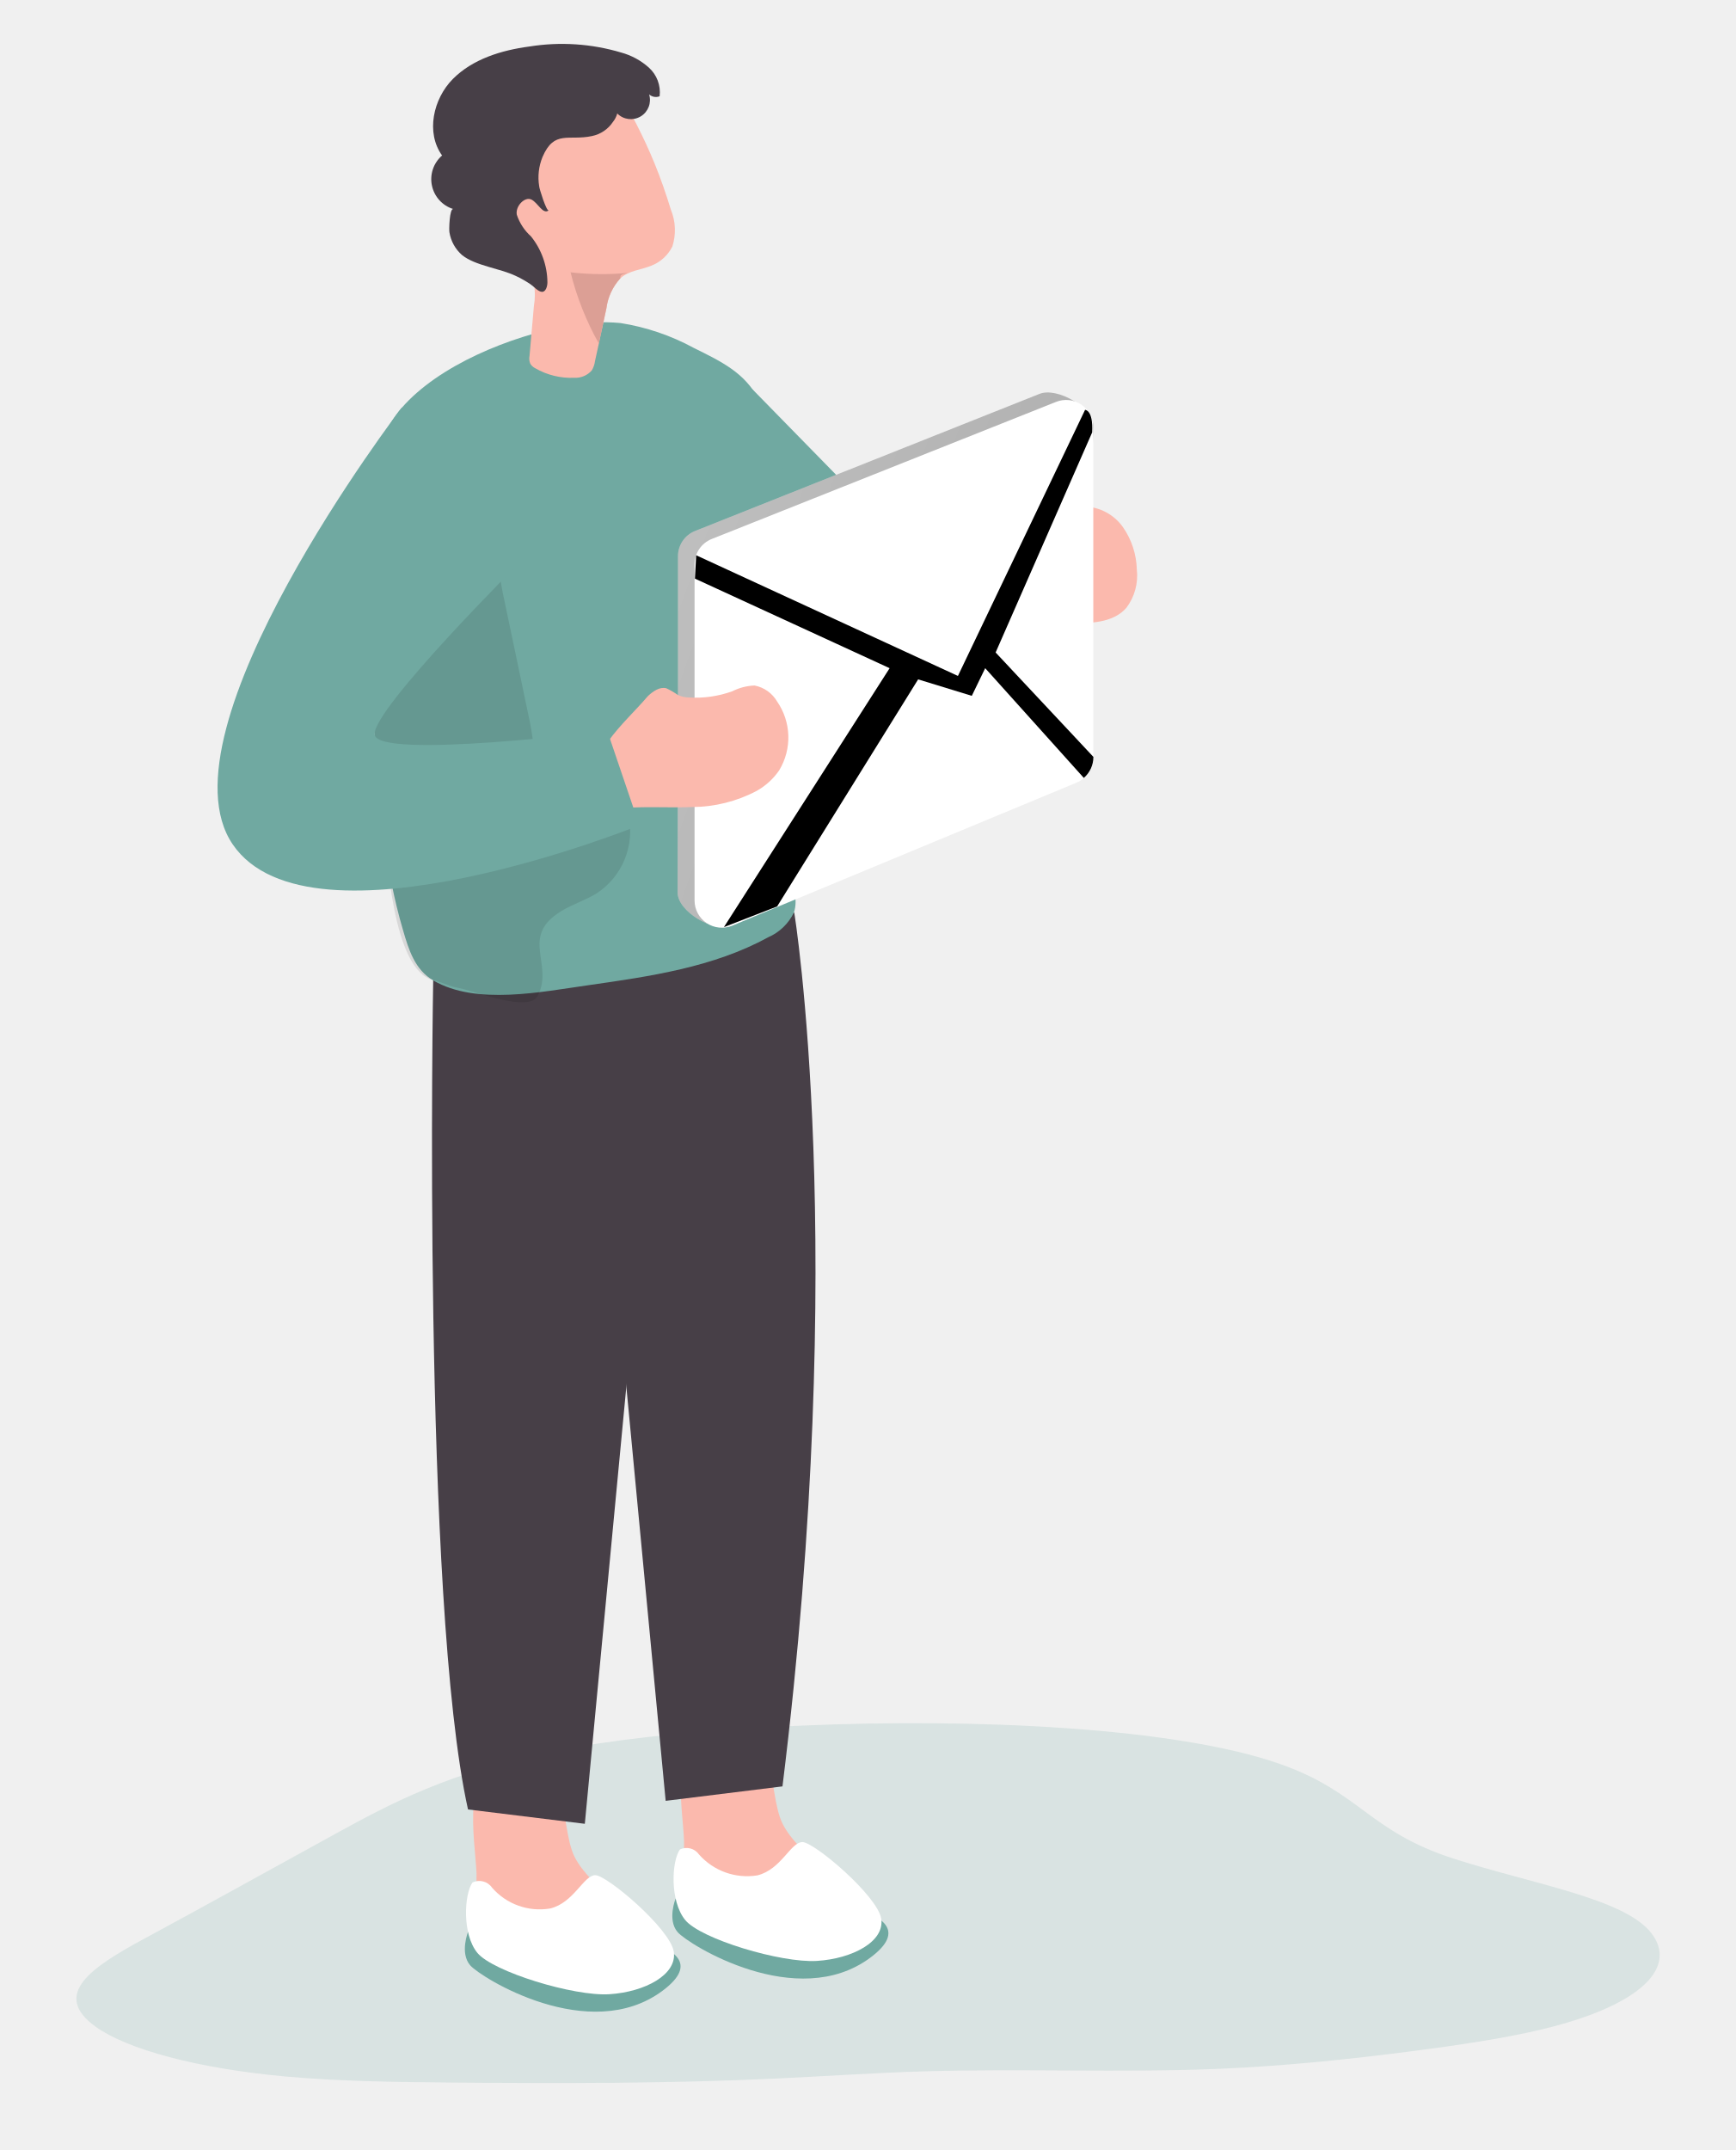
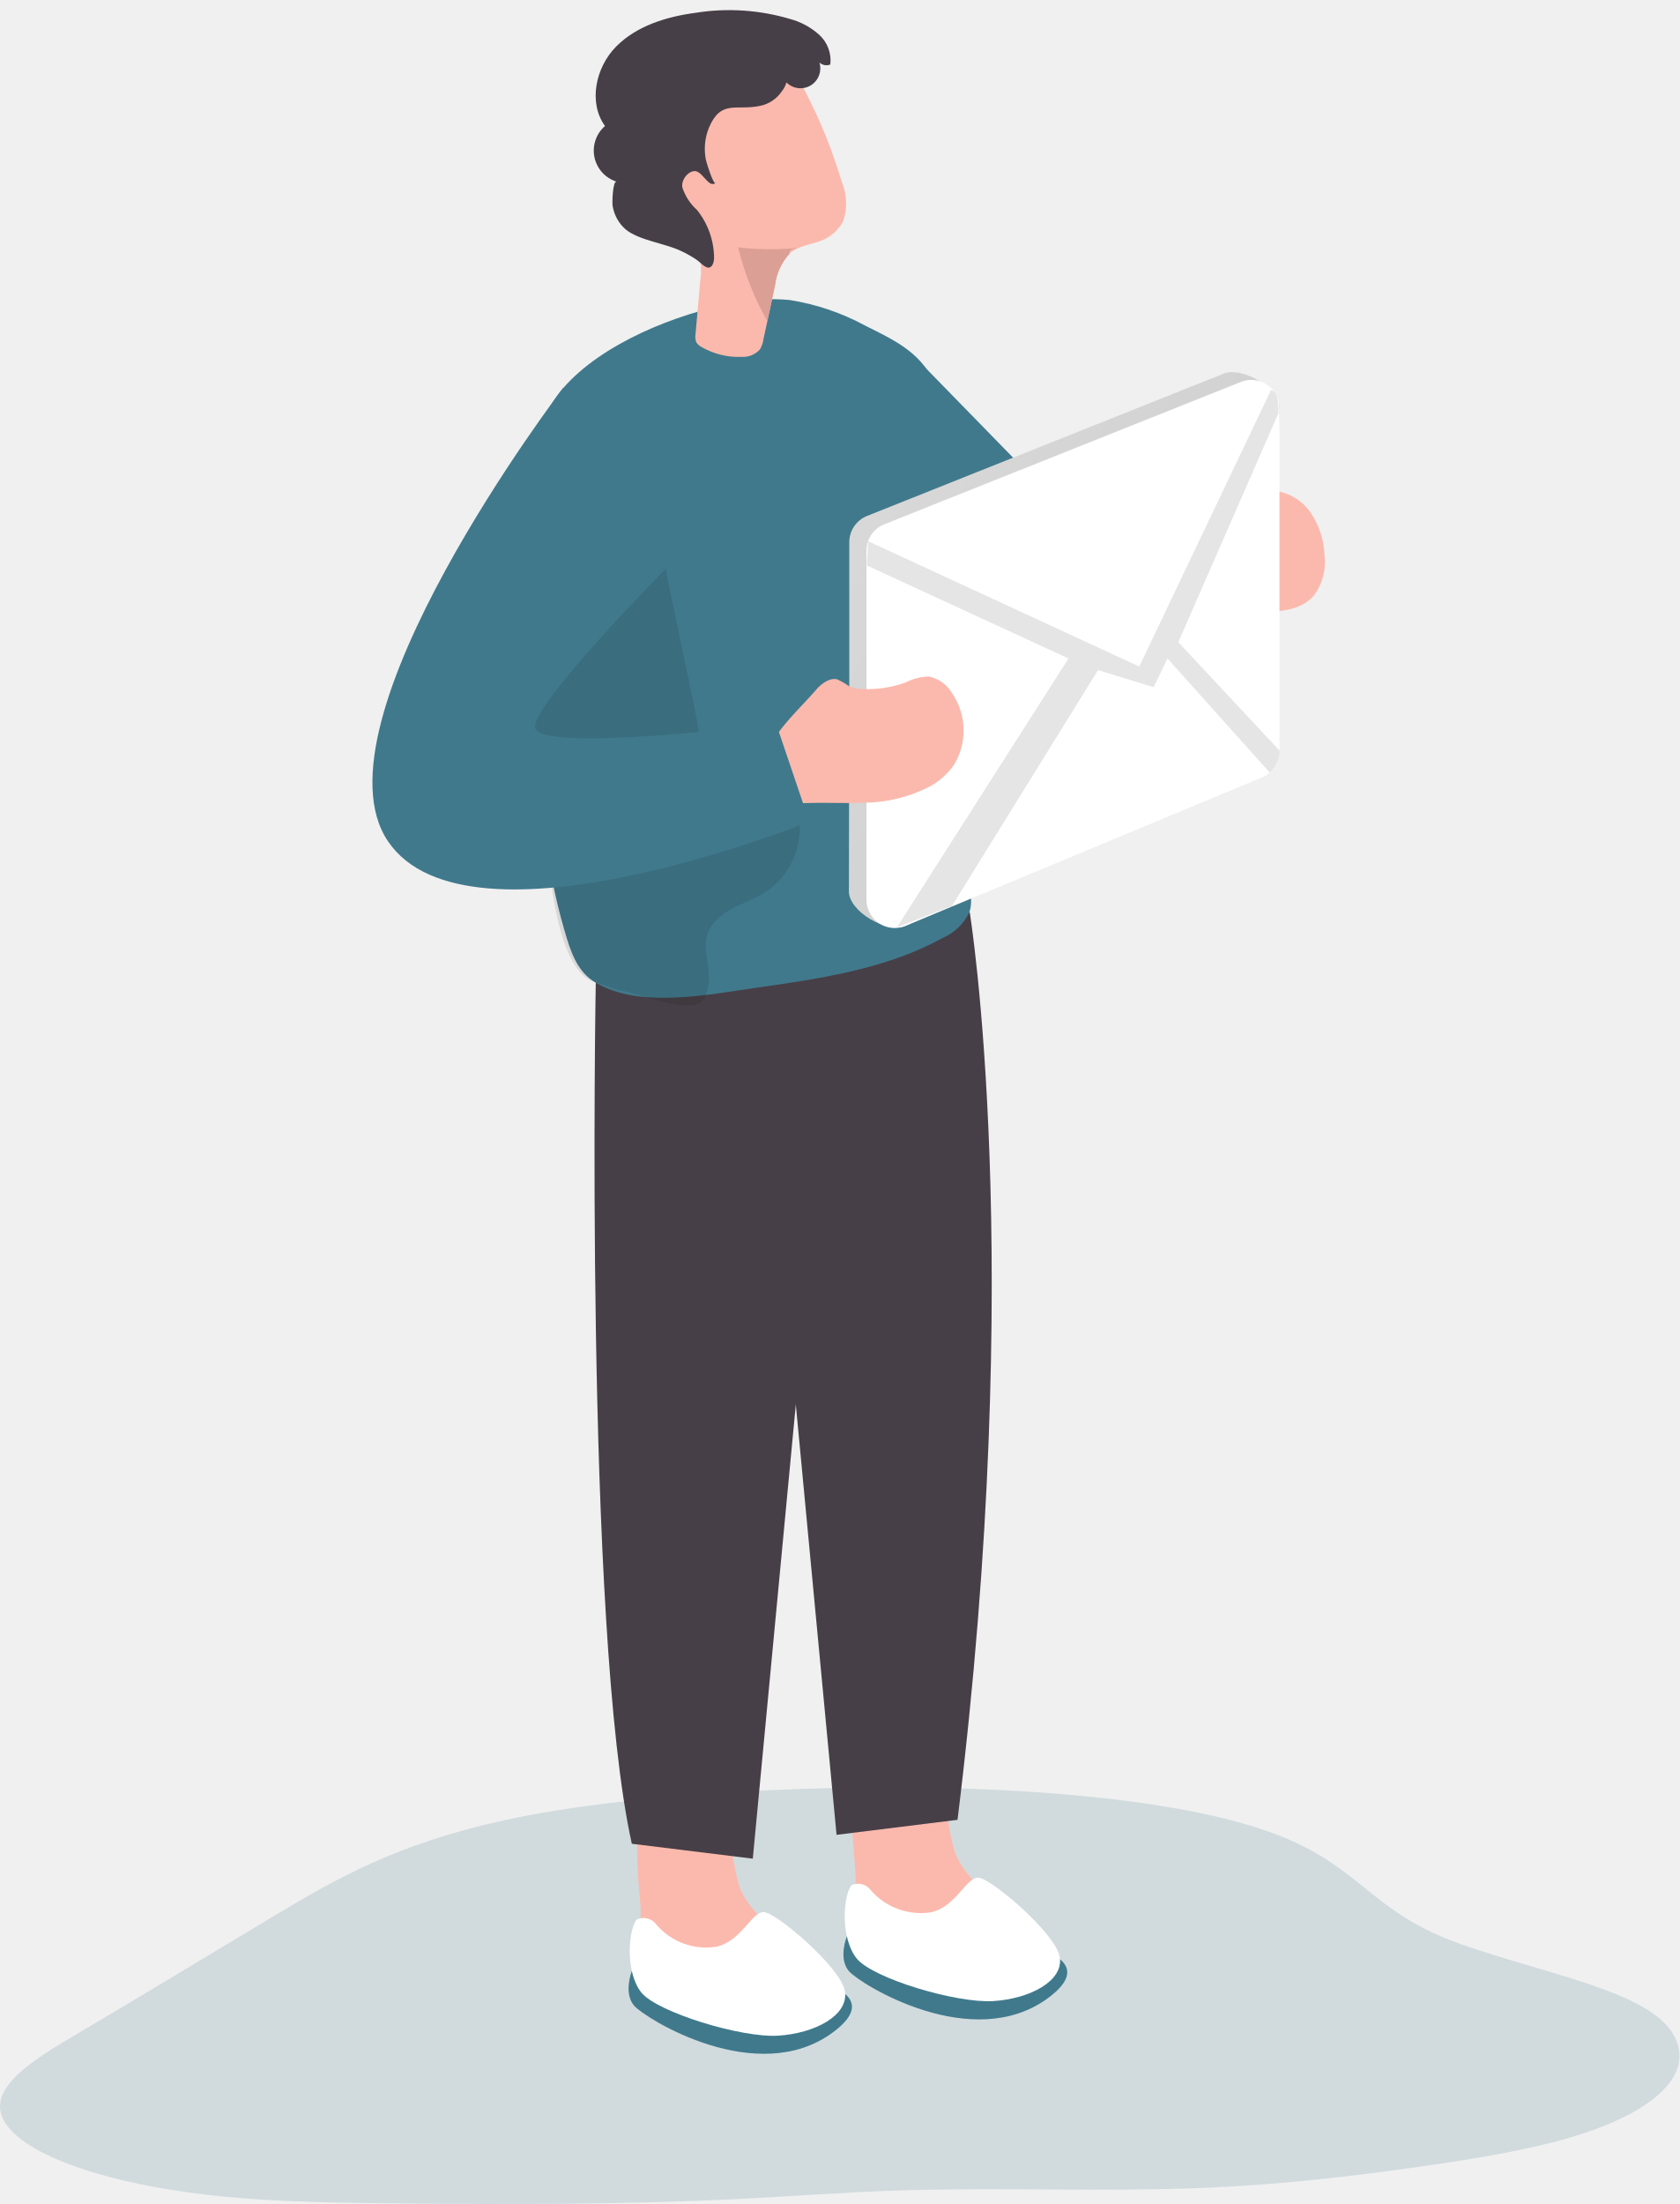
- <svg xmlns="http://www.w3.org/2000/svg" xmlns:xlink="http://www.w3.org/1999/xlink" width="181.44" height="224.69">
+ <svg xmlns="http://www.w3.org/2000/svg" width="125" height="164" viewBox="0 0 125 164" fill="none">
+   <path opacity="0.18" d="M41.381 134.722C40.044 134.937 38.761 135.178 37.541 135.443C29.476 137.201 24.841 139.901 20.497 142.502C15.463 145.516 10.49 148.54 5.39 151.546C1.165 154.034 -2.011 156.371 1.519 159.148C3.999 161.095 9.545 162.746 16.496 163.434C20.743 163.856 25.328 163.92 29.822 163.96C38.27 164.035 46.749 164.044 55.052 163.622C59.004 163.421 62.898 163.124 66.888 162.993C74.611 162.742 82.491 163.124 90.16 162.776C95.502 162.532 100.567 161.939 105.402 161.262C109.035 160.748 112.607 160.175 115.598 159.402C123.521 157.354 126.458 154.036 124.327 151.067C122.196 148.098 115.003 146.871 108.728 144.667C102.015 142.309 101.374 138.945 95.014 136.51C86.796 133.361 70.951 132.557 57.268 133.211C51.719 133.466 46.223 133.936 41.381 134.722Z" fill="#40798C" />
+   <path d="M63.676 139.606C63.645 140.904 63.897 142.194 64.414 143.385C65.05 144.494 66.007 145.383 67.157 145.936C69.621 147.222 72.484 147.505 75.151 146.727C75.515 146.654 75.841 146.455 76.073 146.165C76.215 145.925 76.272 145.643 76.235 145.366C76.176 143.888 75.188 142.638 74.141 141.603C73.094 140.567 71.928 139.606 71.265 138.282C70.041 135.798 70.948 129.194 66.28 130.259C62.349 131.139 63.573 136.855 63.676 139.606Z" fill="#FBB9AD" />
+   <path d="M63.026 144.087C63.026 144.087 62.363 145.721 63.181 146.675C64 147.629 72.385 152.857 78.034 148.65C83.683 144.442 70.357 143.895 70.357 143.895L63.026 144.087Z" fill="#40798C" />
+   <path d="M63.358 140.286C63.611 140.166 63.897 140.139 64.167 140.211C64.437 140.283 64.673 140.448 64.833 140.678C65.385 141.305 66.087 141.782 66.872 142.064C67.657 142.345 68.501 142.423 69.324 142.29C71.16 141.847 71.891 139.724 72.798 139.717C73.705 139.709 78.587 143.865 78.874 145.633C79.162 147.4 76.662 148.731 73.911 148.901C71.16 149.071 64.944 147.208 63.756 145.729C62.569 144.25 62.717 141.196 63.358 140.286Z" fill="white" />
+   <path d="M47.68 142.15C47.638 143.445 47.877 144.735 48.381 145.928C49.015 147.037 49.973 147.924 51.124 148.472C53.587 149.762 56.452 150.045 59.118 149.264C59.482 149.196 59.809 148.999 60.04 148.709C60.173 148.465 60.232 148.187 60.21 147.91C60.151 146.431 59.155 145.174 58.108 144.139C57.061 143.104 55.896 142.15 55.232 140.848C54.008 138.356 54.915 131.753 50.254 132.81C46.36 133.698 47.57 139.406 47.68 142.15Z" fill="#FBB9AD" />
+   <path d="M47.031 146.646C47.031 146.646 46.375 148.28 47.186 149.234C47.997 150.188 56.382 155.416 62.016 151.208C67.65 147.001 54.361 146.468 54.361 146.468L47.031 146.646Z" fill="#40798C" />
+   <path d="M47.363 142.845C47.62 142.717 47.914 142.687 48.191 142.759C48.469 142.831 48.712 143 48.875 143.237C49.421 143.869 50.121 144.349 50.906 144.631C51.691 144.914 52.536 144.989 53.358 144.849C55.187 144.405 55.932 142.283 56.832 142.275C57.732 142.268 62.621 146.424 62.886 148.191C63.152 149.959 60.674 151.297 57.923 151.474C55.173 151.652 48.934 149.729 47.746 148.28C46.559 146.831 46.729 143.762 47.363 142.845Z" fill="white" />
+   <path d="M44.339 73.127C44.339 73.127 43.476 121.193 47.023 137.195L56.027 138.304L62.259 72.521L44.339 73.127Z" fill="#473F47" />
+   <path d="M72.171 67.877C72.171 67.877 76.404 93.796 71.264 135.413L62.26 136.53L56.028 70.716L72.171 67.877Z" fill="#473F47" />
+   <path d="M82.717 47.238C82.614 48.976 82.053 50.484 80.541 50.987C80.417 51.033 80.288 51.068 80.158 51.091C77.392 51.645 73.764 49.538 71.235 47.697C70.176 46.934 69.162 46.112 68.196 45.234V26.673L81.648 40.457C82.363 42.646 82.724 44.935 82.717 47.238Z" fill="#40798C" />
+   <path d="M71.323 47.615C71.323 48.488 71.426 49.361 71.433 50.226C71.433 55.018 70.327 59.965 71.751 64.668C72.068 65.718 72.488 66.842 72.149 67.877C71.735 68.738 71.025 69.421 70.15 69.8C65.932 72.114 61.057 72.817 56.308 73.497C52.731 74 47.658 75.072 44.354 73.135C42.938 72.314 42.459 70.783 42.016 69.252C40.578 64.387 40.158 59.159 39.804 54.13C39.759 53.465 39.708 52.799 39.671 52.134C39.396 47.544 39.302 42.952 39.391 38.357C39.457 35.022 39.715 31.421 41.891 28.907C44.774 25.557 50.357 23.338 54.605 22.555C55.977 22.271 57.384 22.194 58.779 22.325C60.757 22.638 62.668 23.289 64.428 24.248C66.529 25.291 68.403 26.178 69.435 28.263C70.57 30.675 71.361 33.233 71.787 35.865C72.183 38.333 72.24 40.843 71.957 43.327C71.824 44.539 71.522 45.752 71.397 46.965C71.35 47.178 71.326 47.397 71.323 47.615Z" fill="#40798C" />
+   <path opacity="0.1" d="M51.832 74.739C50.445 75.146 47.252 73.867 46.19 73.689C45.549 73.571 44.974 73.253 44.339 73.105C41.175 72.314 40.799 63.388 40.49 60.992C39.671 54.648 38.41 48.074 38.322 41.714C38.178 39.261 38.46 36.802 39.155 34.445C39.959 32.131 41.603 30.008 43.904 29.151C47.953 27.672 49.155 40.516 49.708 43.201C50.401 46.528 51.109 49.856 51.795 53.176C52.297 55.609 52.016 57.554 53.941 59.358C54.067 59.505 54.238 59.607 54.428 59.647C54.597 59.648 54.764 59.607 54.914 59.528C55.722 59.183 56.582 58.978 57.459 58.922C57.852 58.864 58.254 58.929 58.609 59.107C58.818 59.255 58.995 59.444 59.129 59.663C59.264 59.881 59.353 60.125 59.391 60.379C59.64 61.513 59.539 62.696 59.102 63.771C58.664 64.846 57.911 65.762 56.943 66.398C56.072 66.938 55.091 67.234 54.221 67.766C50.954 69.755 53.69 71.885 52.385 74.34C52.325 74.441 52.245 74.528 52.15 74.597C52.055 74.666 51.946 74.714 51.832 74.739Z" fill="#020202" />
+   <path d="M62.776 16.409C62.44 17.084 61.867 17.611 61.168 17.888C60.349 18.221 59.427 18.265 58.771 18.864C58.18 19.51 57.804 20.324 57.694 21.194C57.503 22.096 57.311 22.991 57.112 23.893C57.016 24.344 56.913 24.795 56.817 25.246C56.784 25.507 56.698 25.759 56.566 25.986C56.398 26.178 56.188 26.329 55.953 26.428C55.718 26.526 55.464 26.57 55.209 26.555C54.156 26.601 53.112 26.344 52.2 25.816C52.045 25.737 51.915 25.616 51.824 25.468C51.745 25.279 51.724 25.07 51.765 24.869C51.876 23.575 51.986 22.281 52.104 20.987C52.289 19.922 52.121 18.826 51.625 17.866C50.63 15.781 49.553 13.695 49.162 11.396C48.92 10.331 49.013 9.218 49.427 8.209C49.805 7.561 50.314 7 50.921 6.562C51.528 6.124 52.22 5.818 52.953 5.665C54.843 5.083 56.861 5.063 58.764 5.606C59.501 5.85 59.685 6.345 60.017 6.974C60.519 7.957 60.983 8.963 61.404 9.991C61.876 11.152 62.289 12.342 62.657 13.555C63.032 14.463 63.074 15.474 62.776 16.409Z" fill="#FBB9AD" />
+   <path d="M91.412 35.932C91.53 35.739 91.766 35.525 91.957 35.658C92.034 35.733 92.088 35.828 92.112 35.932C92.225 36.128 92.388 36.29 92.583 36.403C92.778 36.516 93 36.575 93.226 36.575C93.661 36.575 94.111 36.508 94.561 36.501C95.142 36.523 95.71 36.678 96.221 36.955C96.733 37.232 97.174 37.623 97.51 38.098C98.179 39.062 98.55 40.201 98.58 41.374C98.698 42.427 98.411 43.485 97.776 44.332C96.736 45.523 94.937 45.552 93.351 45.501L91.921 45.449C91.583 45.49 91.242 45.401 90.968 45.199C90.694 44.997 90.507 44.697 90.446 44.362C89.848 42.934 88.786 41.507 89.524 40.065C90.158 38.83 90.541 37.026 91.412 35.932Z" fill="#FBB9AD" />
+   <path d="M63.211 51.076V40.339C63.211 39.919 63.337 39.51 63.573 39.163C63.808 38.816 64.142 38.548 64.531 38.394L91.08 27.797C92.459 27.25 95.254 28.884 95.254 30.371L93.949 55.276C93.949 55.692 93.826 56.098 93.597 56.444C93.367 56.79 93.04 57.061 92.658 57.221L67.385 68.897C66.006 69.467 63.182 67.825 63.182 66.331L63.211 51.076Z" fill="white" />
+   <path d="M63.211 51.076V40.339C63.211 39.919 63.337 39.51 63.573 39.163C63.808 38.816 64.142 38.548 64.531 38.394L91.08 27.797C92.459 27.25 95.254 28.884 95.254 30.371L93.949 55.276C93.949 55.692 93.826 56.098 93.597 56.444C93.367 56.79 93.04 57.061 92.658 57.221L67.385 68.897C66.006 69.467 63.182 67.825 63.182 66.331L63.211 51.076Z" fill="url(#paint0_linear)" fill-opacity="0.6" />
+   <path d="M64.486 51.712V40.968C64.487 40.547 64.613 40.137 64.849 39.789C65.084 39.441 65.417 39.172 65.806 39.015L92.355 28.419C92.673 28.292 93.017 28.245 93.357 28.282C93.697 28.319 94.022 28.44 94.305 28.632C94.588 28.825 94.82 29.084 94.98 29.387C95.14 29.69 95.224 30.028 95.224 30.371V55.905C95.224 56.32 95.102 56.725 94.872 57.07C94.642 57.415 94.316 57.684 93.933 57.842L67.385 68.897C67.066 69.028 66.72 69.079 66.377 69.044C66.034 69.009 65.705 68.891 65.419 68.699C65.133 68.507 64.898 68.247 64.735 67.942C64.573 67.638 64.487 67.298 64.486 66.953V51.712Z" fill="white" />
+   <path d="M58.197 6.781C57.822 7.347 57.238 7.741 56.574 7.876C54.775 8.26 53.676 7.38 52.769 9.488C52.474 10.206 52.385 10.992 52.511 11.758C52.511 11.913 53.072 13.718 53.248 13.621C52.784 13.954 52.43 13.052 51.921 12.786C51.412 12.52 50.66 13.289 50.785 13.954C50.997 14.597 51.373 15.174 51.877 15.626C52.685 16.632 53.132 17.883 53.145 19.175C53.145 19.478 53.027 19.915 52.732 19.915C52.437 19.915 52.091 19.493 51.855 19.338C51.487 19.087 51.1 18.867 50.697 18.68C49.458 18.088 47.599 17.903 46.567 17.075C46.049 16.622 45.705 16.002 45.594 15.322C45.549 15.167 45.594 13.415 45.896 13.518C45.484 13.391 45.114 13.156 44.823 12.838C44.532 12.519 44.332 12.127 44.243 11.705C44.154 11.282 44.18 10.843 44.318 10.434C44.455 10.024 44.7 9.659 45.026 9.377C43.757 7.61 44.34 4.992 45.859 3.461C47.378 1.93 49.583 1.243 51.759 0.954C54.121 0.575 56.538 0.735 58.831 1.42C59.622 1.636 60.351 2.034 60.962 2.581C61.268 2.857 61.504 3.202 61.649 3.588C61.794 3.975 61.844 4.39 61.796 4.8C61.66 4.854 61.512 4.869 61.369 4.843C61.225 4.817 61.092 4.75 60.984 4.652C61.082 4.968 61.071 5.308 60.953 5.617C60.835 5.926 60.618 6.186 60.335 6.356C60.052 6.527 59.72 6.597 59.393 6.556C59.065 6.515 58.761 6.365 58.529 6.131C58.465 6.368 58.352 6.59 58.197 6.781Z" fill="#473F47" />
+   <path d="M59.346 18.45L59.036 18.539C58.946 18.549 58.863 18.591 58.8 18.657C58.767 18.723 58.754 18.798 58.764 18.872C58.173 19.518 57.796 20.332 57.687 21.201C57.495 22.103 57.303 22.998 57.104 23.9C56.136 22.175 55.405 20.327 54.929 18.406C56.396 18.575 57.876 18.59 59.346 18.45Z" fill="#DC9F95" />
+   <path d="M60.888 51.157C61.279 50.788 61.795 50.418 62.312 50.551C62.627 50.697 62.928 50.873 63.211 51.076C63.469 51.192 63.747 51.255 64.03 51.261C65.174 51.335 66.322 51.172 67.4 50.78C67.932 50.511 68.515 50.359 69.111 50.336C69.472 50.406 69.814 50.552 70.114 50.765C70.414 50.978 70.666 51.253 70.851 51.571C71.386 52.348 71.687 53.262 71.715 54.206C71.744 55.149 71.501 56.081 71.013 56.888C70.565 57.545 69.972 58.089 69.281 58.478C67.746 59.292 66.038 59.721 64.303 59.728C62.577 59.802 60.829 59.669 59.14 59.802C58.737 59.878 58.321 59.821 57.953 59.639C57.747 59.448 57.588 59.212 57.488 58.949C57.389 58.686 57.351 58.403 57.378 58.123C57.312 56.822 57.09 55.72 57.857 54.611C58.786 53.331 59.885 52.333 60.888 51.157Z" fill="#FBB9AD" />
+   <path d="M41.891 28.892C41.891 28.892 22.886 53.812 28.889 62.619C34.892 71.426 60.231 61.14 60.231 61.14L57.761 53.849C57.761 53.849 39.958 56.105 39.826 54.115C39.693 52.126 51.116 40.723 51.116 40.723C51.116 40.723 53.181 23.945 41.891 28.892Z" fill="#40798C" />
+   <path d="M64.612 40.272L84.788 49.597L94.589 29.032C94.589 29.032 95.231 29.032 95.135 30.777L87.694 47.785L95.231 55.853C95.231 56.161 95.166 56.466 95.039 56.747C94.911 57.028 94.725 57.278 94.493 57.48L86.89 48.998L85.858 51.135L81.721 49.863L70.85 67.411L66.75 69.008L79.523 48.998L64.516 42.077L64.612 40.272Z" fill="url(#paint1_linear)" fill-opacity="0.1" />
  <defs>
-     <linearGradient y2="-1.313" x2="-3.4" y1="1.357" x1="2.343" id="linear-gradient">
+     <linearGradient id="paint0_linear" x1="138.322" y1="83.768" x2="-46.116" y2="-26.134" gradientUnits="userSpaceOnUse">
      <stop offset="0.01" />
-       <stop stop-opacity="0.69" offset="0.13" />
-       <stop stop-opacity="0.32" offset="0.25" />
-       <stop stop-opacity="0" offset="1" />
+       <stop offset="0.13" stop-opacity="0.69" />
+       <stop offset="0.25" stop-opacity="0.32" />
+       <stop offset="1" stop-opacity="0" />
    </linearGradient>
-     <linearGradient xlink:href="#linear-gradient" y2="281.42" x2="227.89" y1="42.12" x1="145.12" id="linear-gradient-2" />
+     <linearGradient id="paint1_linear" x1="4521.93" y1="1712.82" x2="8531.08" y2="10618.7" gradientUnits="userSpaceOnUse">
+       <stop offset="0.01" />
+       <stop offset="0.13" stop-opacity="0.69" />
+       <stop offset="0.25" stop-opacity="0.32" />
+       <stop offset="1" stop-opacity="0" />
+     </linearGradient>
  </defs>
-   <g>
-     <rect fill="none" id="canvas_background" height="226.69" width="183.44" y="-1" x="-1" />
-   </g>
-   <g>
-     <path stroke="null" id="svg_1" opacity="0.18" fill="#70a9a1" d="m62.773,182.172a45.038,11.624 0 0 0 -5.084,0.875c-10.677,2.132 -16.814,5.409 -22.565,8.564c-6.666,3.657 -13.25,7.326 -20.002,10.973c-5.593,3.018 -9.798,5.854 -5.125,9.222c3.285,2.362 10.626,4.366 19.829,5.2c5.623,0.512 11.694,0.589 17.643,0.638c11.186,0.092 22.412,0.102 33.405,-0.409c5.232,-0.244 10.387,-0.605 15.67,-0.764c10.225,-0.304 20.658,0.159 30.812,-0.262c7.072,-0.297 13.779,-1.016 20.18,-1.837c4.81,-0.623 9.538,-1.319 13.499,-2.257c10.489,-2.484 14.379,-6.51 11.557,-10.112s-12.345,-5.09 -20.653,-7.764c-8.888,-2.861 -9.737,-6.942 -18.157,-9.897c-10.881,-3.82 -31.859,-4.795 -49.975,-4.002c-7.347,0.31 -14.623,0.88 -21.034,1.833z" />
-     <path id="svg_3" fill="#fbb9ad" d="m71.5,192.36a12.08,12.08 0 0 0 1,5.11a8.56,8.56 0 0 0 3.72,3.45a14.63,14.63 0 0 0 10.84,1.07a2.15,2.15 0 0 0 1.25,-0.76a1.68,1.68 0 0 0 0.22,-1.08c-0.08,-2 -1.42,-3.69 -2.84,-5.09s-3,-2.7 -3.9,-4.49c-1.66,-3.36 -0.43,-12.29 -6.76,-10.85c-5.33,1.19 -3.67,8.92 -3.53,12.64z" />
-     <path id="svg_4" fill="#70a9a1" d="m70.62,198.42s-0.9,2.21 0.21,3.5s12.48,8.36 20.14,2.67s-10.41,-6.43 -10.41,-6.43l-9.94,0.26z" />
-     <path id="svg_5" fill="#fff" d="m71.07,193.28a1.6,1.6 0 0 1 2,0.53a6.7,6.7 0 0 0 6.09,2.18c2.49,-0.6 3.48,-3.47 4.71,-3.48s7.85,5.61 8.24,8s-3,4.19 -6.73,4.42s-12.16,-2.29 -13.77,-4.29s-1.41,-6.13 -0.54,-7.36z" />
-     <path id="svg_6" fill="#fbb9ad" d="m49.81,195.8a12.08,12.08 0 0 0 0.95,5.11a8.48,8.48 0 0 0 3.72,3.44a14.58,14.58 0 0 0 10.84,1.07a2.09,2.09 0 0 0 1.25,-0.75a1.92,1.92 0 0 0 0.23,-1.08c-0.08,-2 -1.43,-3.7 -2.85,-5.1s-3,-2.69 -3.9,-4.45c-1.66,-3.37 -0.43,-12.3 -6.75,-10.87c-5.28,1.2 -3.64,8.92 -3.49,12.63z" />
-     <path id="svg_7" fill="#70a9a1" d="m48.93,201.88s-0.89,2.21 0.21,3.5s12.47,8.36 20.11,2.67s-10.38,-6.41 -10.38,-6.41l-9.94,0.24z" />
-     <path id="svg_8" fill="#fff" d="m49.38,196.74a1.62,1.62 0 0 1 2.05,0.53a6.59,6.59 0 0 0 6.08,2.18c2.48,-0.6 3.49,-3.47 4.71,-3.48s7.85,5.61 8.21,8s-3,4.2 -6.73,4.44s-12.19,-2.36 -13.8,-4.32s-1.38,-6.11 -0.52,-7.35z" />
-     <path id="svg_9" fill="#473f47" d="m45.28,102.46s-1.17,65 3.64,86.64l12.21,1.5l8.45,-88.96l-24.3,0.82z" />
-     <path id="svg_10" fill="#473f47" d="m83.02,95.36s5.74,35.05 -1.23,91.33l-12.21,1.51l-8.45,-89l21.89,-3.84z" />
-     <path id="svg_11" fill="#70a9a1" d="m97.32,67.45c-0.14,2.35 -0.9,4.39 -2.95,5.07a3.07,3.07 0 0 1 -0.52,0.14c-3.75,0.75 -8.67,-2.1 -12.1,-4.59a46.84,46.84 0 0 1 -4.12,-3.33l0,-25.1l18.24,18.64a29.18,29.18 0 0 1 1.45,9.17z" />
-     <path id="svg_12" fill="#70a9a1" d="m81.87,67.96c0,1.18 0.14,2.36 0.15,3.53c0,6.48 -1.5,13.17 0.43,19.53c0.43,1.42 1,2.94 0.54,4.34a5.37,5.37 0 0 1 -2.71,2.6c-5.72,3.13 -12.33,4.08 -18.77,5c-4.85,0.68 -11.73,2.13 -16.21,-0.49c-1.92,-1.11 -2.57,-3.18 -3.17,-5.25c-1.95,-6.58 -2.52,-13.65 -3,-20.45c-0.06,-0.9 -0.13,-1.8 -0.18,-2.7q-0.56,-9.31 -0.38,-18.63c0.09,-4.51 0.44,-9.38 3.39,-12.78c3.91,-4.53 11.48,-7.53 17.24,-8.59a19.2,19.2 0 0 1 5.66,-0.31a23.8,23.8 0 0 1 7.66,2.6c2.85,1.41 5.39,2.61 6.79,5.43a38.58,38.58 0 0 1 3.19,10.28a37.06,37.06 0 0 1 0.23,10.09c-0.18,1.64 -0.59,3.28 -0.76,4.92a4.4,4.4 0 0 0 -0.1,0.88z" />
-     <path id="svg_13" opacity="0.1" fill="#020202" d="m55.44,104.64c-1.88,0.55 -6.21,-1.18 -7.65,-1.42c-0.87,-0.16 -1.65,-0.59 -2.51,-0.79c-4.29,-1.07 -4.8,-13.14 -5.22,-16.38c-1.11,-8.58 -2.82,-17.47 -2.94,-26.07a28.73,28.73 0 0 1 1.13,-9.83c1.09,-3.13 3.32,-6 6.44,-7.16c5.49,-2 7.12,15.37 7.87,19c0.94,4.5 1.9,9 2.83,13.49c0.68,3.29 0.3,5.92 2.91,8.36a1.19,1.19 0 0 0 0.66,0.39a1.4,1.4 0 0 0 0.66,-0.16a10.49,10.49 0 0 1 3.45,-0.82a2.64,2.64 0 0 1 1.56,0.25a2.58,2.58 0 0 1 1.06,1.72a7.74,7.74 0 0 1 -3.32,8.14c-1.18,0.73 -2.51,1.13 -3.69,1.85c-4.43,2.69 -0.72,5.57 -2.49,8.89a1.16,1.16 0 0 1 -0.75,0.54z" />
-     <path id="svg_14" fill="#fbb9ad" d="m70.28,25.76a4.14,4.14 0 0 1 -2.18,2c-1.11,0.45 -2.36,0.51 -3.25,1.32l0,0a5.72,5.72 0 0 0 -1.46,3.15c-0.26,1.22 -0.52,2.43 -0.79,3.65c-0.13,0.61 -0.27,1.22 -0.4,1.83a2.64,2.64 0 0 1 -0.34,1a2.27,2.27 0 0 1 -1.84,0.77a7.5,7.5 0 0 1 -4.08,-1a1.28,1.28 0 0 1 -0.51,-0.47a1.38,1.38 0 0 1 -0.08,-0.81c0.15,-1.75 0.3,-3.5 0.46,-5.25a6.68,6.68 0 0 0 -0.65,-4.22c-1.35,-2.82 -2.81,-5.64 -3.34,-8.75a7.15,7.15 0 0 1 0.36,-4.31a7.26,7.26 0 0 1 4.78,-3.44a13.9,13.9 0 0 1 7.88,-0.08c1,0.33 1.25,1 1.7,1.85c0.68,1.33 1.31,2.69 1.88,4.08c0.64,1.57 1.2,3.18 1.7,4.82a5.62,5.62 0 0 1 0.16,3.86z" />
-     <path id="svg_15" fill="#fbb9ad" d="m109.11,52.16c0.16,-0.26 0.48,-0.55 0.74,-0.37a0.76,0.76 0 0 1 0.21,0.37a1.74,1.74 0 0 0 1.51,0.87c0.59,0 1.2,-0.09 1.81,-0.1a5.14,5.14 0 0 1 4,2.16a8.12,8.12 0 0 1 1.45,4.43a5.61,5.61 0 0 1 -1.09,4c-1.41,1.61 -3.85,1.65 -6,1.58l-1.94,-0.07a1.81,1.81 0 0 1 -2,-1.47c-0.81,-1.93 -2.25,-3.86 -1.25,-5.81c0.86,-1.67 1.38,-4.11 2.56,-5.59z" />
-     <path id="svg_16" fill="#fff" d="m70.87,72.64l0,-14.52a2.83,2.83 0 0 1 1.79,-2.63l36,-14.33c1.87,-0.74 5.66,1.47 5.66,3.48l-1.77,33.68a2.85,2.85 0 0 1 -1.75,2.63l-34.27,15.79c-1.87,0.77 -5.7,-1.45 -5.7,-3.47l0.04,-20.63z" />
-     <path id="svg_17" fill="url(#linear-gradient)" d="m70.87,72.64l0,-14.52a2.83,2.83 0 0 1 1.79,-2.63l36,-14.33c1.87,-0.74 5.66,1.47 5.66,3.48l-1.77,33.68a2.85,2.85 0 0 1 -1.75,2.63l-34.27,15.79c-1.87,0.77 -5.7,-1.45 -5.7,-3.47l0.04,-20.63z" />
-     <path id="svg_18" fill="#fff" d="m72.6,73.5l0,-14.53a2.85,2.85 0 0 1 1.79,-2.64l36,-14.33a2.84,2.84 0 0 1 3.89,2.64l0,34.53a2.83,2.83 0 0 1 -1.75,2.62l-36,14.95a2.85,2.85 0 0 1 -3.93,-2.63l0,-20.61z" />
-     <path id="svg_19" fill="#473f47" d="m64.07,12.74a3.47,3.47 0 0 1 -2.2,1.48c-2.44,0.52 -3.93,-0.67 -5.16,2.18a5.65,5.65 0 0 0 -0.35,3.07c0,0.21 0.76,2.65 1,2.52c-0.63,0.45 -1.11,-0.77 -1.8,-1.13s-1.71,0.68 -1.54,1.58a5.24,5.24 0 0 0 1.48,2.26a7.78,7.78 0 0 1 1.72,4.8c0,0.41 -0.16,1 -0.56,1s-0.87,-0.57 -1.19,-0.78a11.09,11.09 0 0 0 -1.57,-0.89c-1.68,-0.8 -4.2,-1.05 -5.6,-2.17a4,4 0 0 1 -1.32,-2.37c-0.06,-0.21 0,-2.58 0.41,-2.44a3.27,3.27 0 0 1 -1.18,-5.6c-1.72,-2.39 -0.93,-5.93 1.13,-8s5.05,-3 8,-3.39a21.61,21.61 0 0 1 9.59,0.63a7.17,7.17 0 0 1 2.89,1.57a3.48,3.48 0 0 1 1.13,3a1.05,1.05 0 0 1 -1.1,-0.2a2,2 0 0 1 -3.33,2a2.39,2.39 0 0 1 -0.45,0.88z" />
-     <path id="svg_20" fill="#dc9f95" d="m65.63,28.52l-0.42,0.12a0.52,0.52 0 0 0 -0.32,0.16a0.49,0.49 0 0 0 -0.05,0.29a5.72,5.72 0 0 0 -1.46,3.15c-0.26,1.22 -0.52,2.43 -0.79,3.65a29.81,29.81 0 0 1 -2.95,-7.43a28.68,28.68 0 0 0 5.99,0.06z" />
-     <path id="svg_21" fill="#fbb9ad" d="m67.72,72.75c0.53,-0.5 1.23,-1 1.93,-0.82a7.49,7.49 0 0 1 1.22,0.71a2.85,2.85 0 0 0 1.11,0.25a11.28,11.28 0 0 0 4.57,-0.65a5.62,5.62 0 0 1 2.32,-0.6a3.5,3.5 0 0 1 2.36,1.67a6.62,6.62 0 0 1 0.22,7.19a7,7 0 0 1 -2.35,2.15a14.55,14.55 0 0 1 -6.75,1.69c-2.34,0.1 -4.71,-0.08 -7,0.1a2.57,2.57 0 0 1 -1.61,-0.22a2.47,2.47 0 0 1 -0.78,-2.05c-0.09,-1.76 -0.39,-3.25 0.65,-4.75c1.26,-1.73 2.75,-3.08 4.11,-4.67z" />
-     <path id="svg_22" fill="#70a9a1" d="m41.96,42.64s-25.77,33.7 -17.63,45.61s42.5,-2 42.5,-2l-3.35,-9.86s-24.14,3.05 -24.32,0.36s15.31,-18.11 15.31,-18.11s2.8,-22.69 -12.51,-16z" />
-     <path id="svg_23" fill="url(#linear-gradient-2)" d="m72.77,58.03l27.36,12.61l13.29,-27.81s0.87,0 0.74,2.36l-10.09,23l10.22,10.91a2.91,2.91 0 0 1 -1,2.2l-10.31,-11.47l-1.4,2.89l-5.61,-1.72l-14.74,23.73l-5.56,2.16l17.32,-27.06l-20.35,-9.36l0.13,-2.44z" />
-   </g>
</svg>
